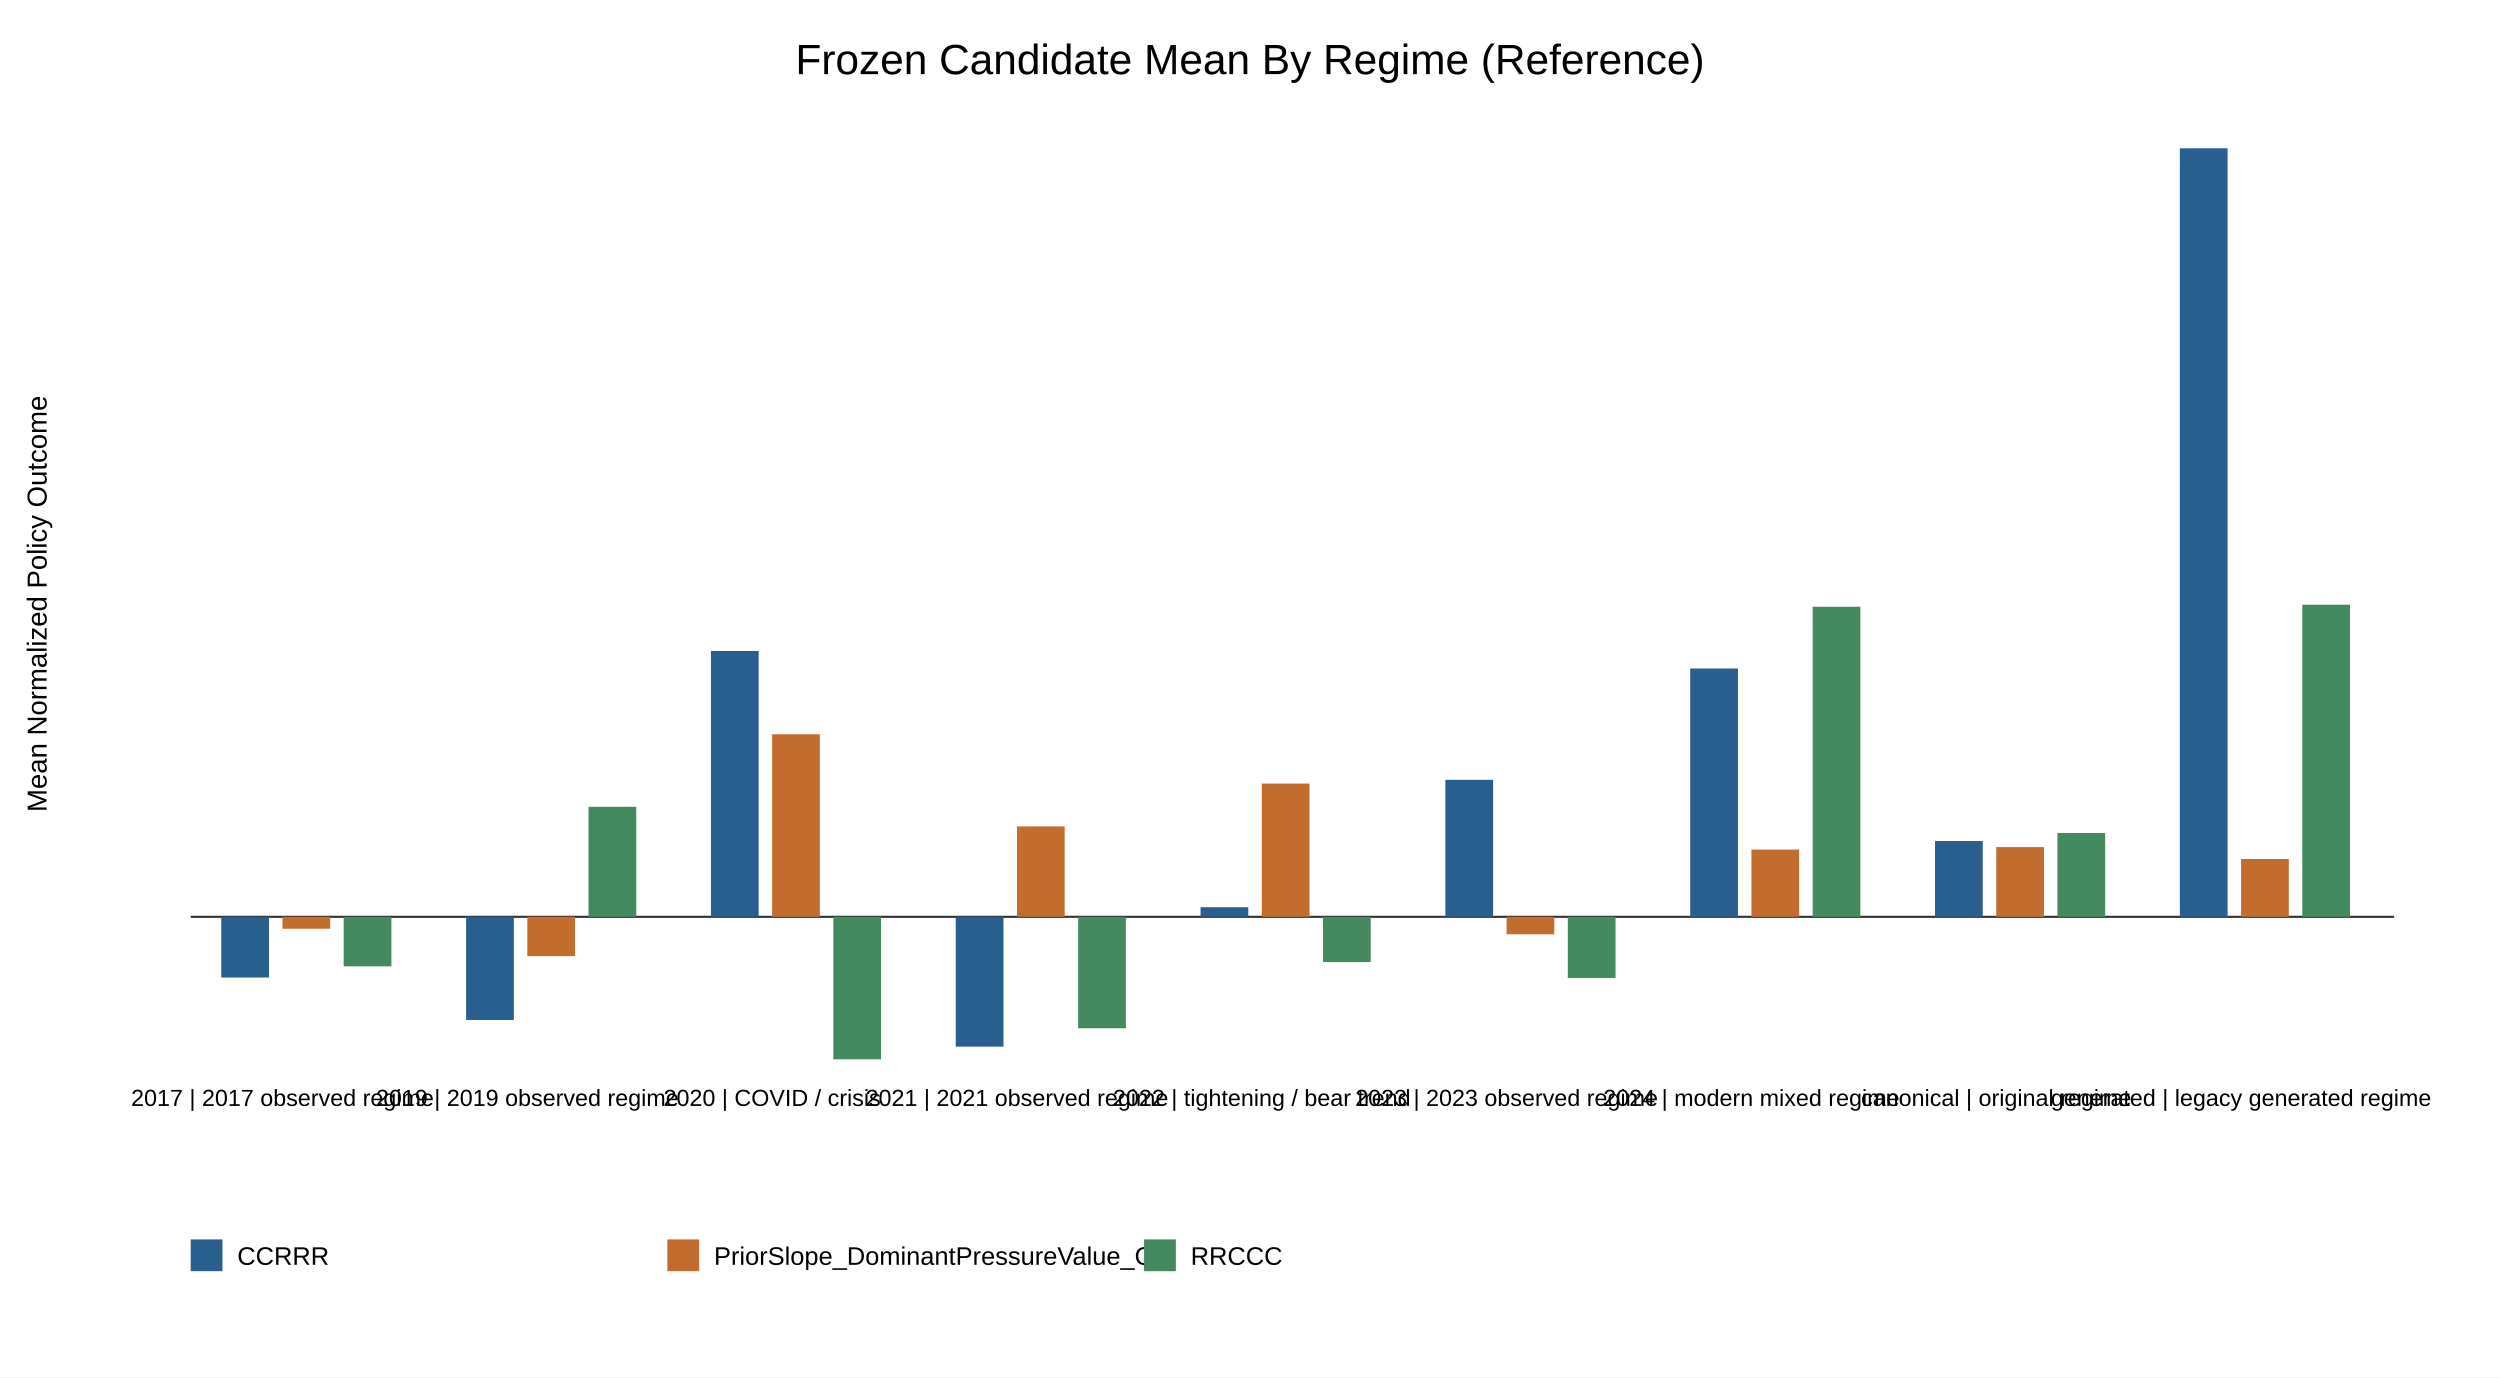
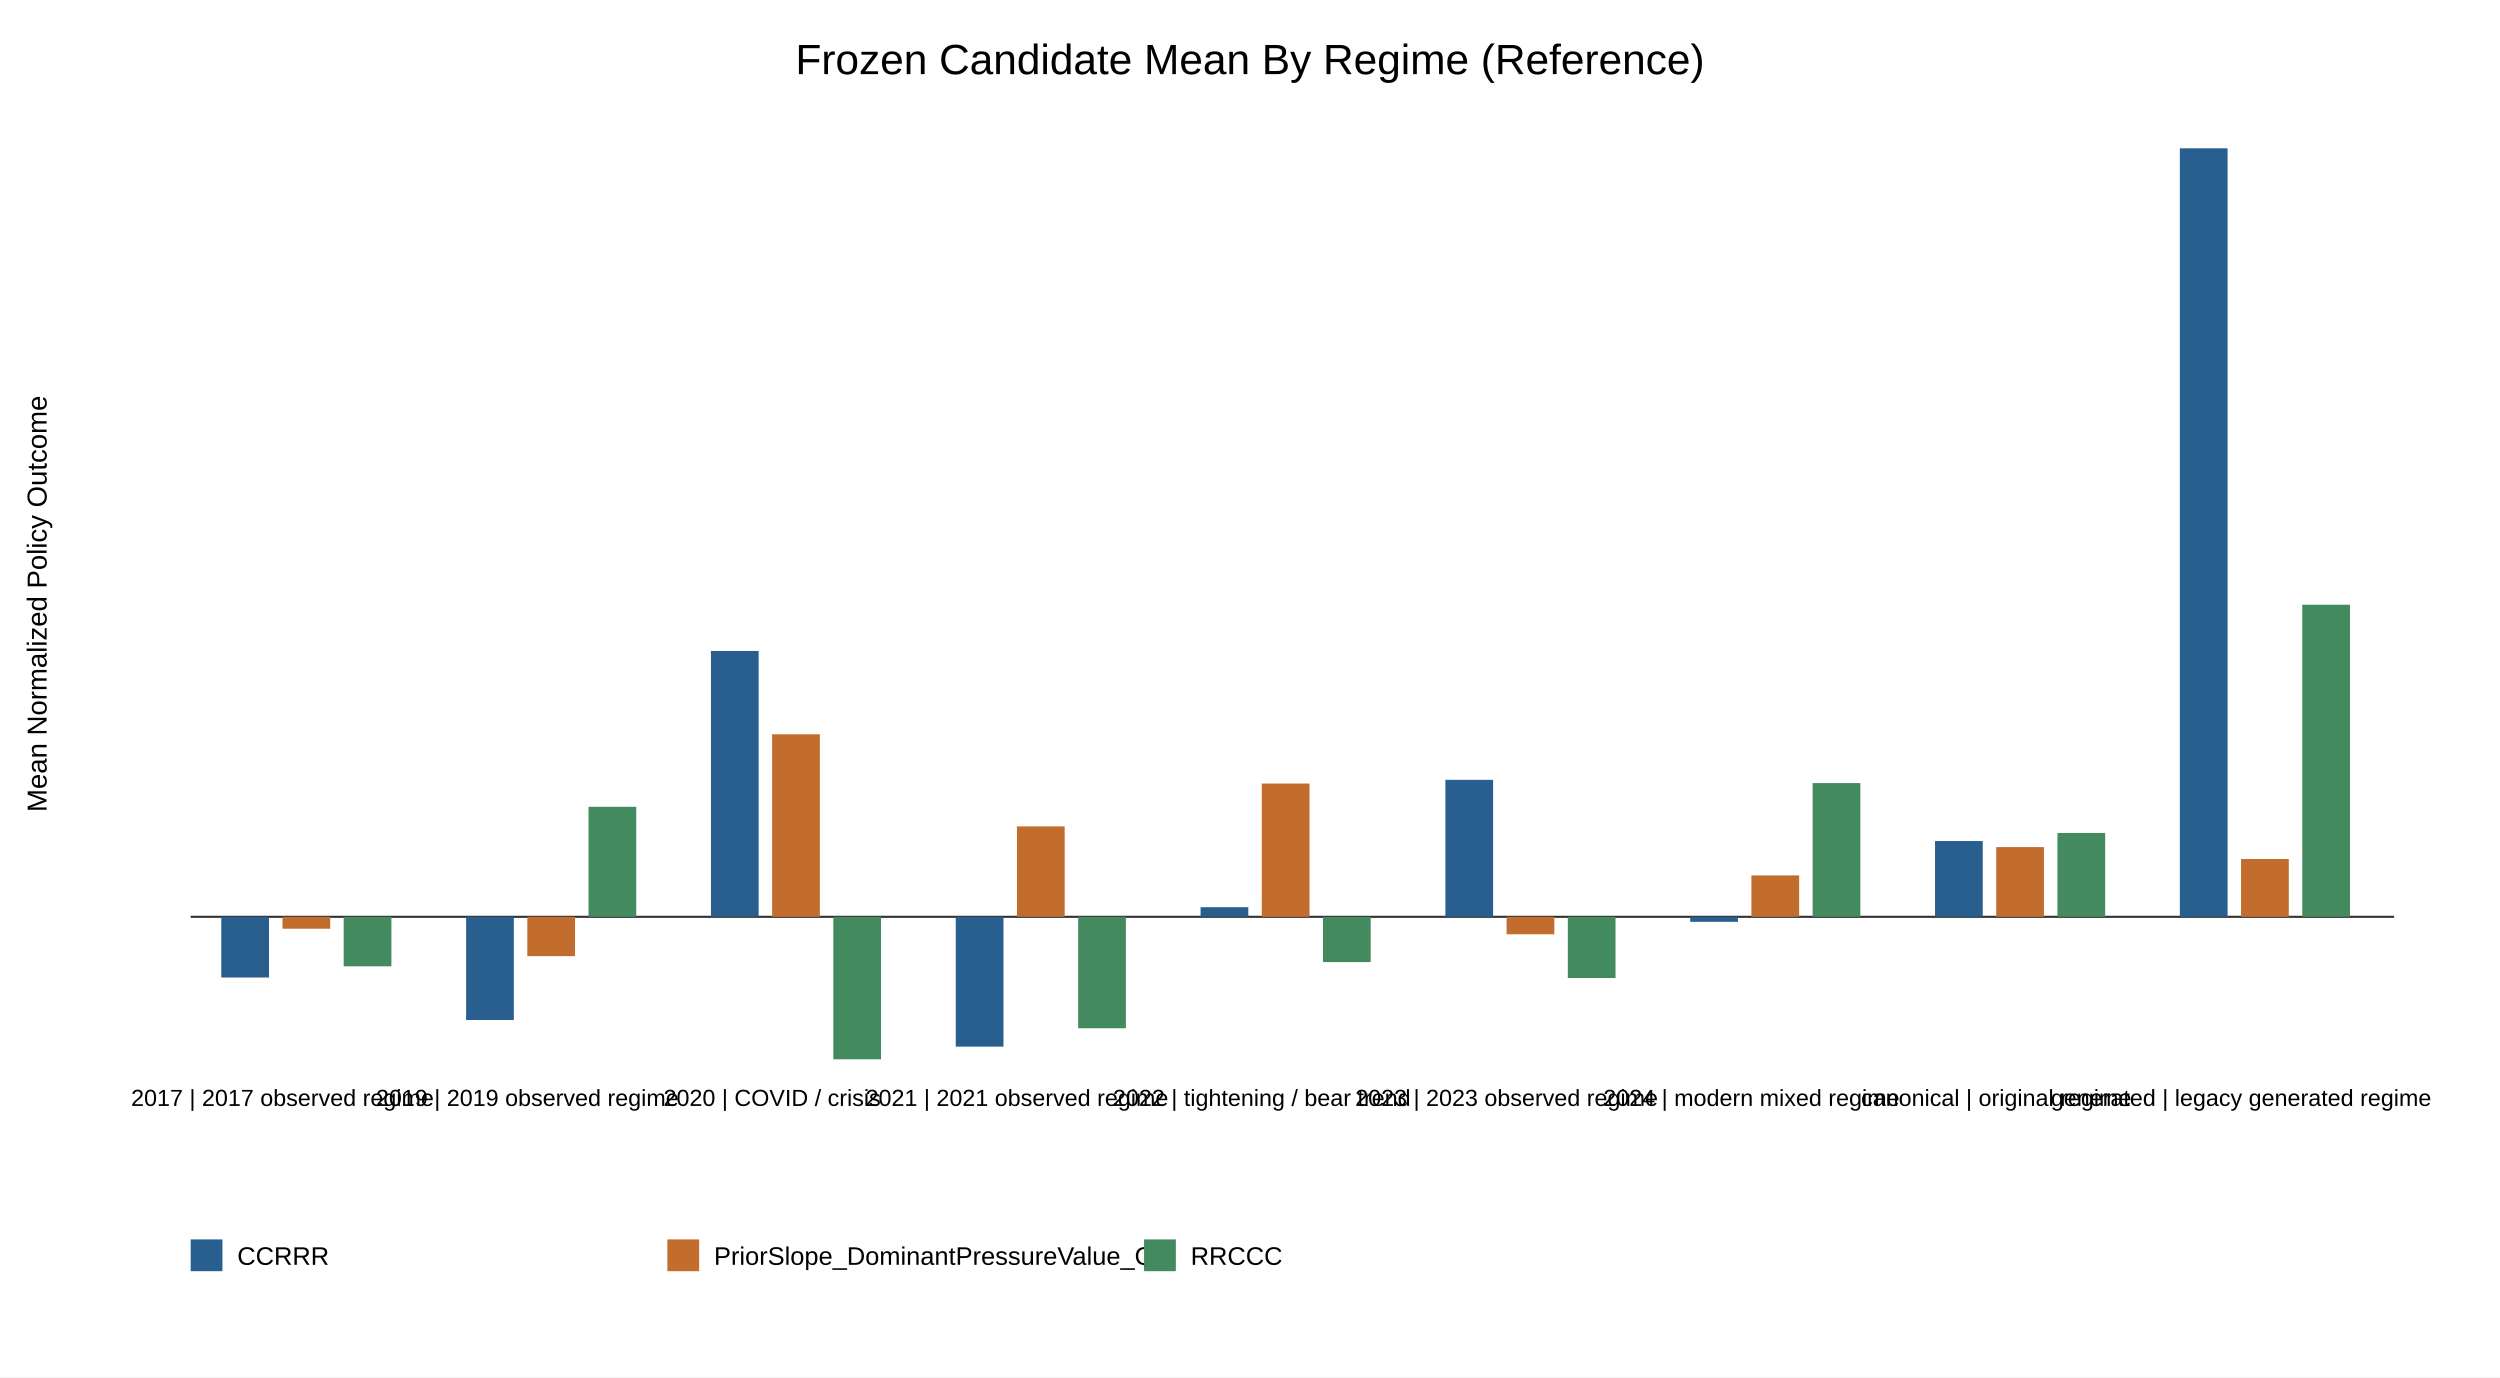
<svg xmlns="http://www.w3.org/2000/svg" width="1180" height="650">
  <rect width="100%" height="100%" fill="white" />
  <text x="590.0" y="35" text-anchor="middle" font-family="Arial" font-size="20">Frozen Candidate Mean By Regime (Reference)</text>
  <text transform="translate(22,285.0) rotate(-90)" text-anchor="middle" font-family="Arial" font-size="13">Mean Normalized Policy Outcome</text>
  <line x1="90" y1="432.74" x2="1130" y2="432.74" stroke="#333" stroke-width="1" />
  <rect x="104.44" y="432.74" width="22.53" height="28.65" fill="#285f8f" />
  <rect x="133.33" y="432.74" width="22.53" height="5.62" fill="#c26d2e" />
  <rect x="162.22" y="432.74" width="22.53" height="23.37" fill="#438a5e" />
  <text x="133.33" y="522" text-anchor="middle" font-family="Arial" font-size="11">2017 | 2017 observed regime</text>
  <rect x="220.00" y="432.74" width="22.53" height="48.71" fill="#285f8f" />
  <rect x="248.89" y="432.74" width="22.53" height="18.55" fill="#c26d2e" />
  <rect x="277.78" y="380.81" width="22.53" height="51.93" fill="#438a5e" />
  <text x="248.89" y="522" text-anchor="middle" font-family="Arial" font-size="11">2019 | 2019 observed regime</text>
  <rect x="335.56" y="307.25" width="22.53" height="125.49" fill="#285f8f" />
  <rect x="364.44" y="346.57" width="22.53" height="86.17" fill="#c26d2e" />
  <rect x="393.33" y="432.74" width="22.53" height="67.26" fill="#438a5e" />
  <text x="364.44" y="522" text-anchor="middle" font-family="Arial" font-size="11">2020 | COVID / crisis</text>
  <rect x="451.11" y="432.74" width="22.53" height="61.27" fill="#285f8f" />
  <rect x="480.00" y="390.06" width="22.53" height="42.68" fill="#c26d2e" />
  <rect x="508.89" y="432.74" width="22.53" height="52.60" fill="#438a5e" />
  <text x="480.00" y="522" text-anchor="middle" font-family="Arial" font-size="11">2021 | 2021 observed regime</text>
  <rect x="566.67" y="428.21" width="22.53" height="4.53" fill="#285f8f" />
  <rect x="595.56" y="369.83" width="22.53" height="62.91" fill="#c26d2e" />
  <rect x="624.44" y="432.74" width="22.53" height="21.36" fill="#438a5e" />
  <text x="595.56" y="522" text-anchor="middle" font-family="Arial" font-size="11">2022 | tightening / bear trend</text>
  <rect x="682.22" y="368.09" width="22.53" height="64.65" fill="#285f8f" />
  <rect x="711.11" y="432.74" width="22.53" height="8.24" fill="#c26d2e" />
  <rect x="740.00" y="432.74" width="22.53" height="28.88" fill="#438a5e" />
  <text x="711.11" y="522" text-anchor="middle" font-family="Arial" font-size="11">2023 | 2023 observed regime</text>
-   <rect x="797.78" y="315.53" width="22.53" height="117.21" fill="#285f8f" />
-   <rect x="826.67" y="400.99" width="22.53" height="31.75" fill="#c26d2e" />
-   <rect x="855.56" y="286.38" width="22.53" height="146.36" fill="#438a5e" />
+   <rect x="797.78" y="432.74" width="22.53" height="2.36" fill="#285f8f" />
+   <rect x="826.67" y="413.19" width="22.53" height="19.55" fill="#c26d2e" />
+   <rect x="855.56" y="369.62" width="22.53" height="63.12" fill="#438a5e" />
  <text x="826.67" y="522" text-anchor="middle" font-family="Arial" font-size="11">2024 | modern mixed regime</text>
  <rect x="913.33" y="396.97" width="22.53" height="35.77" fill="#285f8f" />
  <rect x="942.22" y="399.82" width="22.53" height="32.92" fill="#c26d2e" />
  <rect x="971.11" y="393.16" width="22.53" height="39.58" fill="#438a5e" />
  <text x="942.22" y="522" text-anchor="middle" font-family="Arial" font-size="11">canonical | original regime</text>
  <rect x="1028.89" y="70.00" width="22.53" height="362.74" fill="#285f8f" />
  <rect x="1057.78" y="405.45" width="22.53" height="27.29" fill="#c26d2e" />
  <rect x="1086.67" y="285.43" width="22.53" height="147.31" fill="#438a5e" />
  <text x="1057.78" y="522" text-anchor="middle" font-family="Arial" font-size="11">generated | legacy generated regime</text>
  <rect x="90" y="585" width="15" height="15" fill="#285f8f" />
  <text x="112" y="597" font-family="Arial" font-size="12">CCRRR</text>
  <rect x="315" y="585" width="15" height="15" fill="#c26d2e" />
  <text x="337" y="597" font-family="Arial" font-size="12">PriorSlope_DominantPressureValue_Q3</text>
  <rect x="540" y="585" width="15" height="15" fill="#438a5e" />
  <text x="562" y="597" font-family="Arial" font-size="12">RRCCC</text>
</svg>
